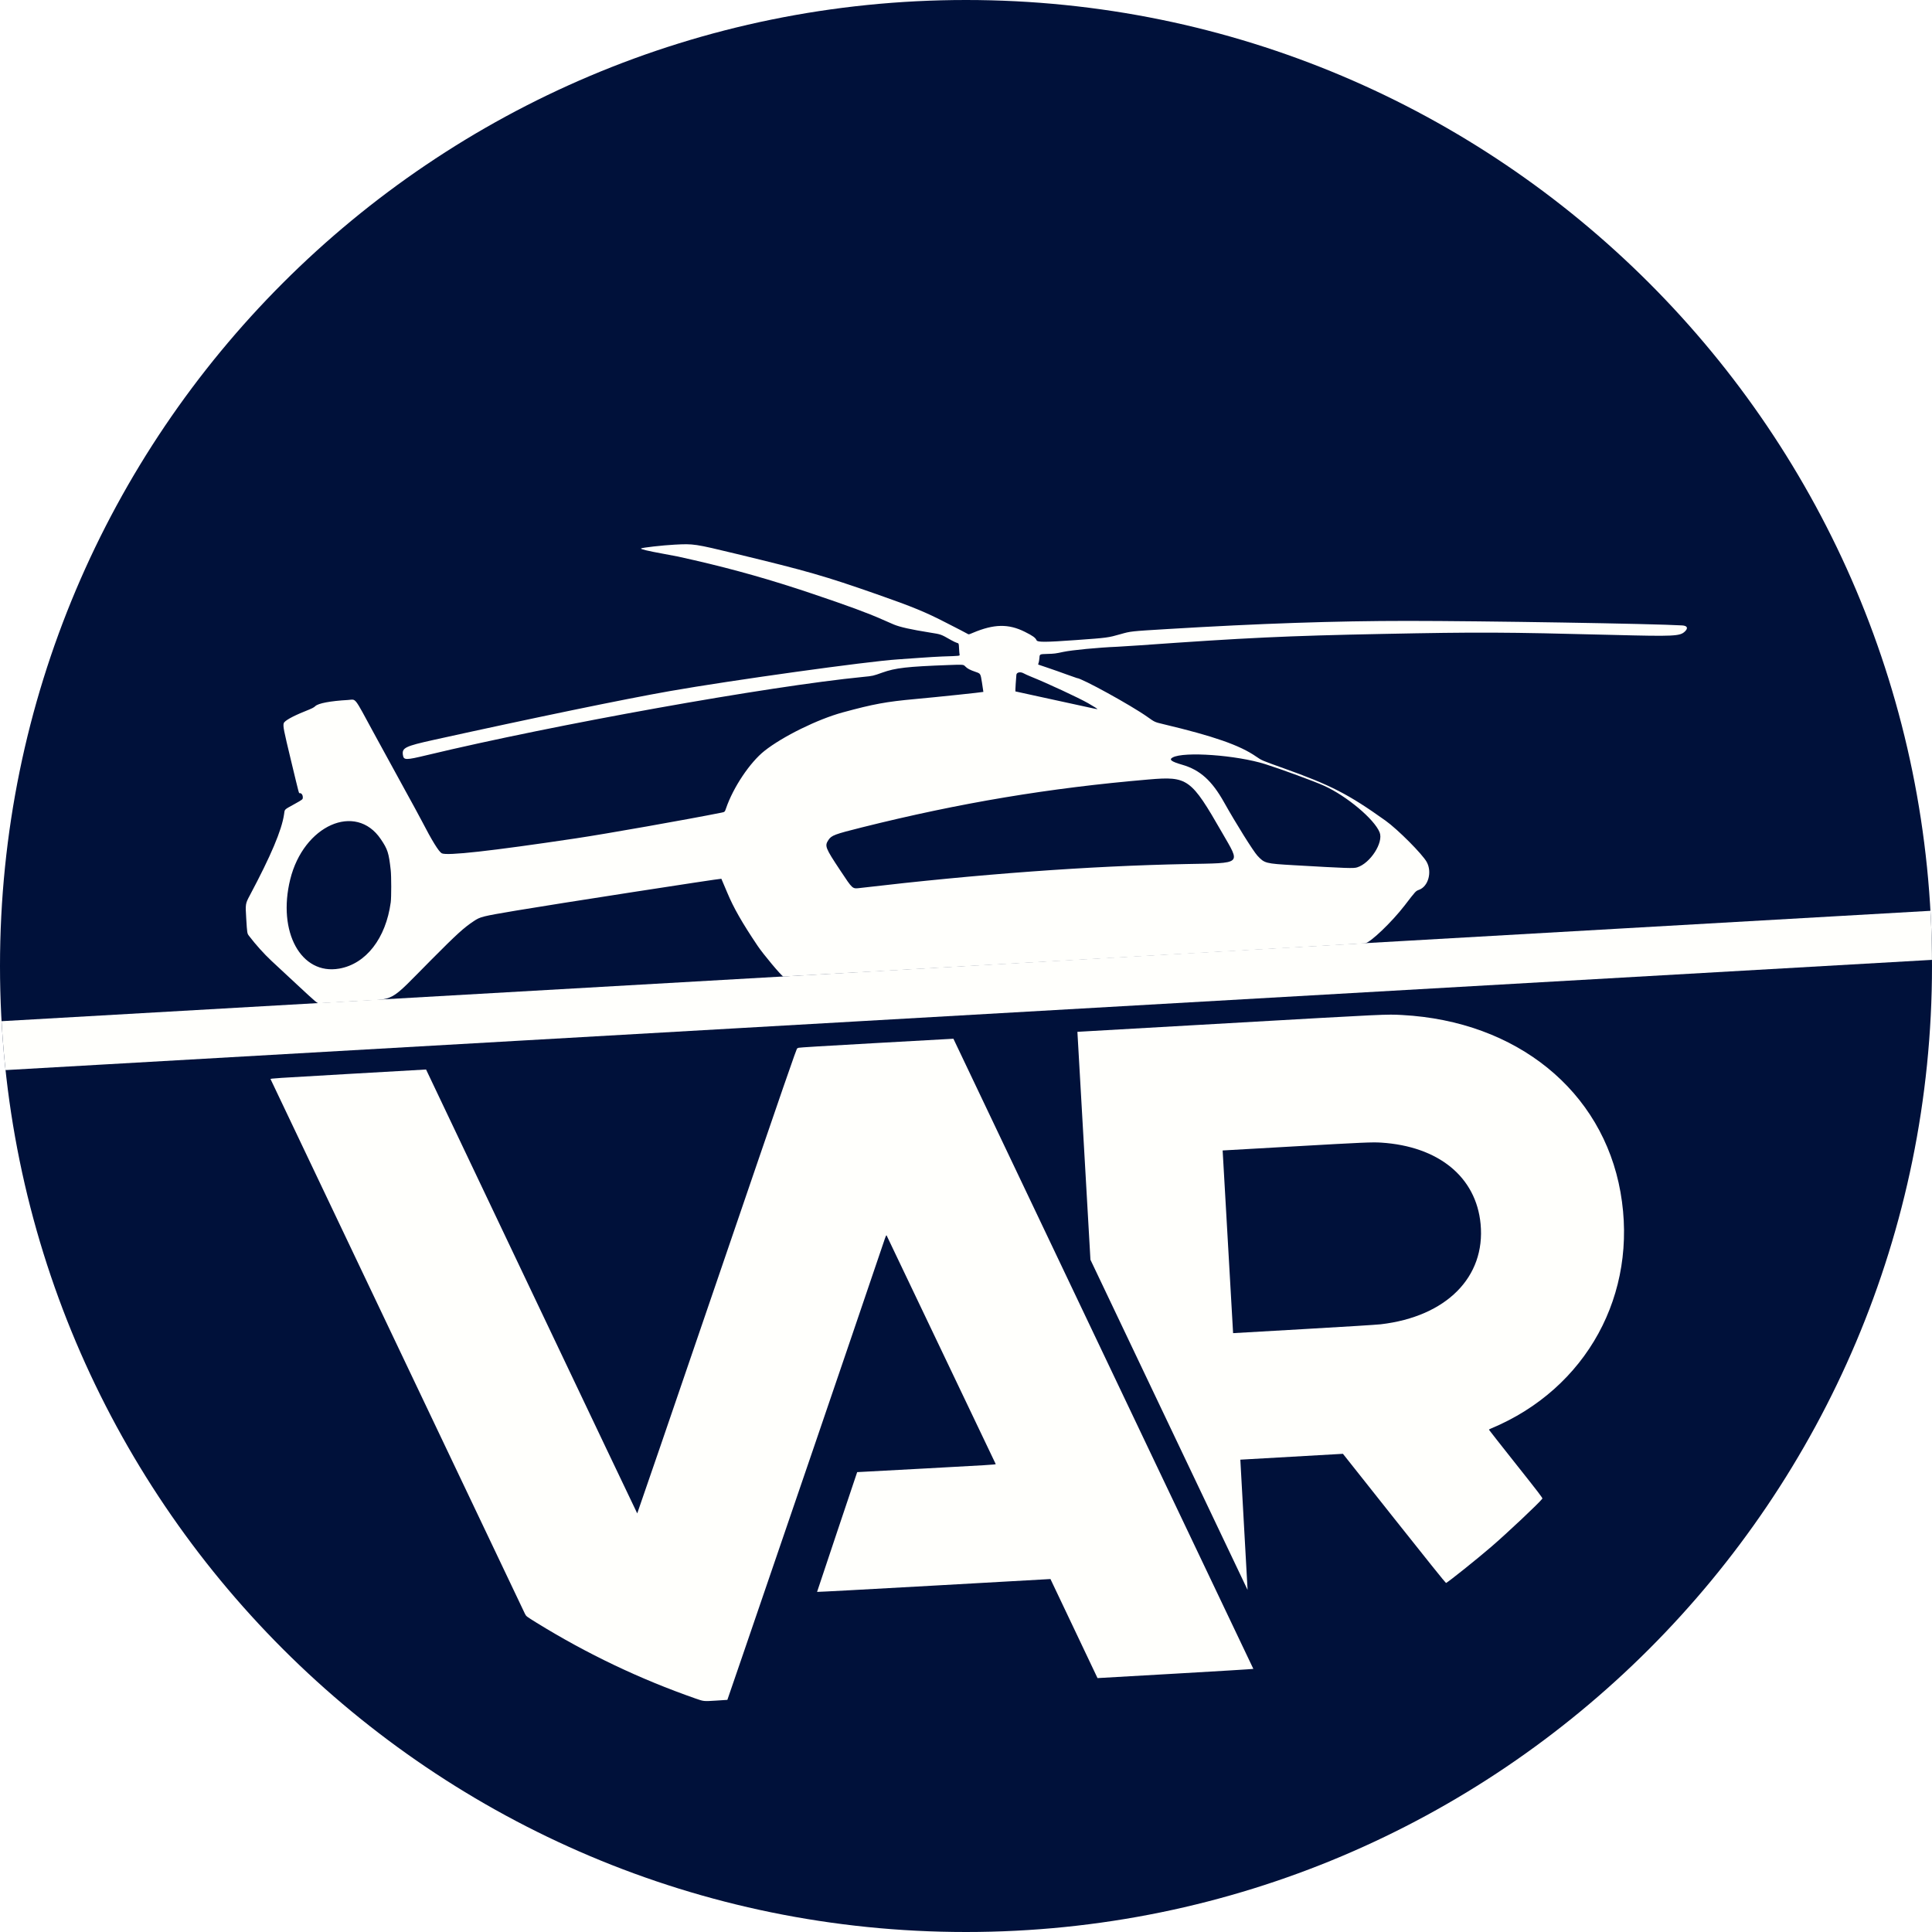
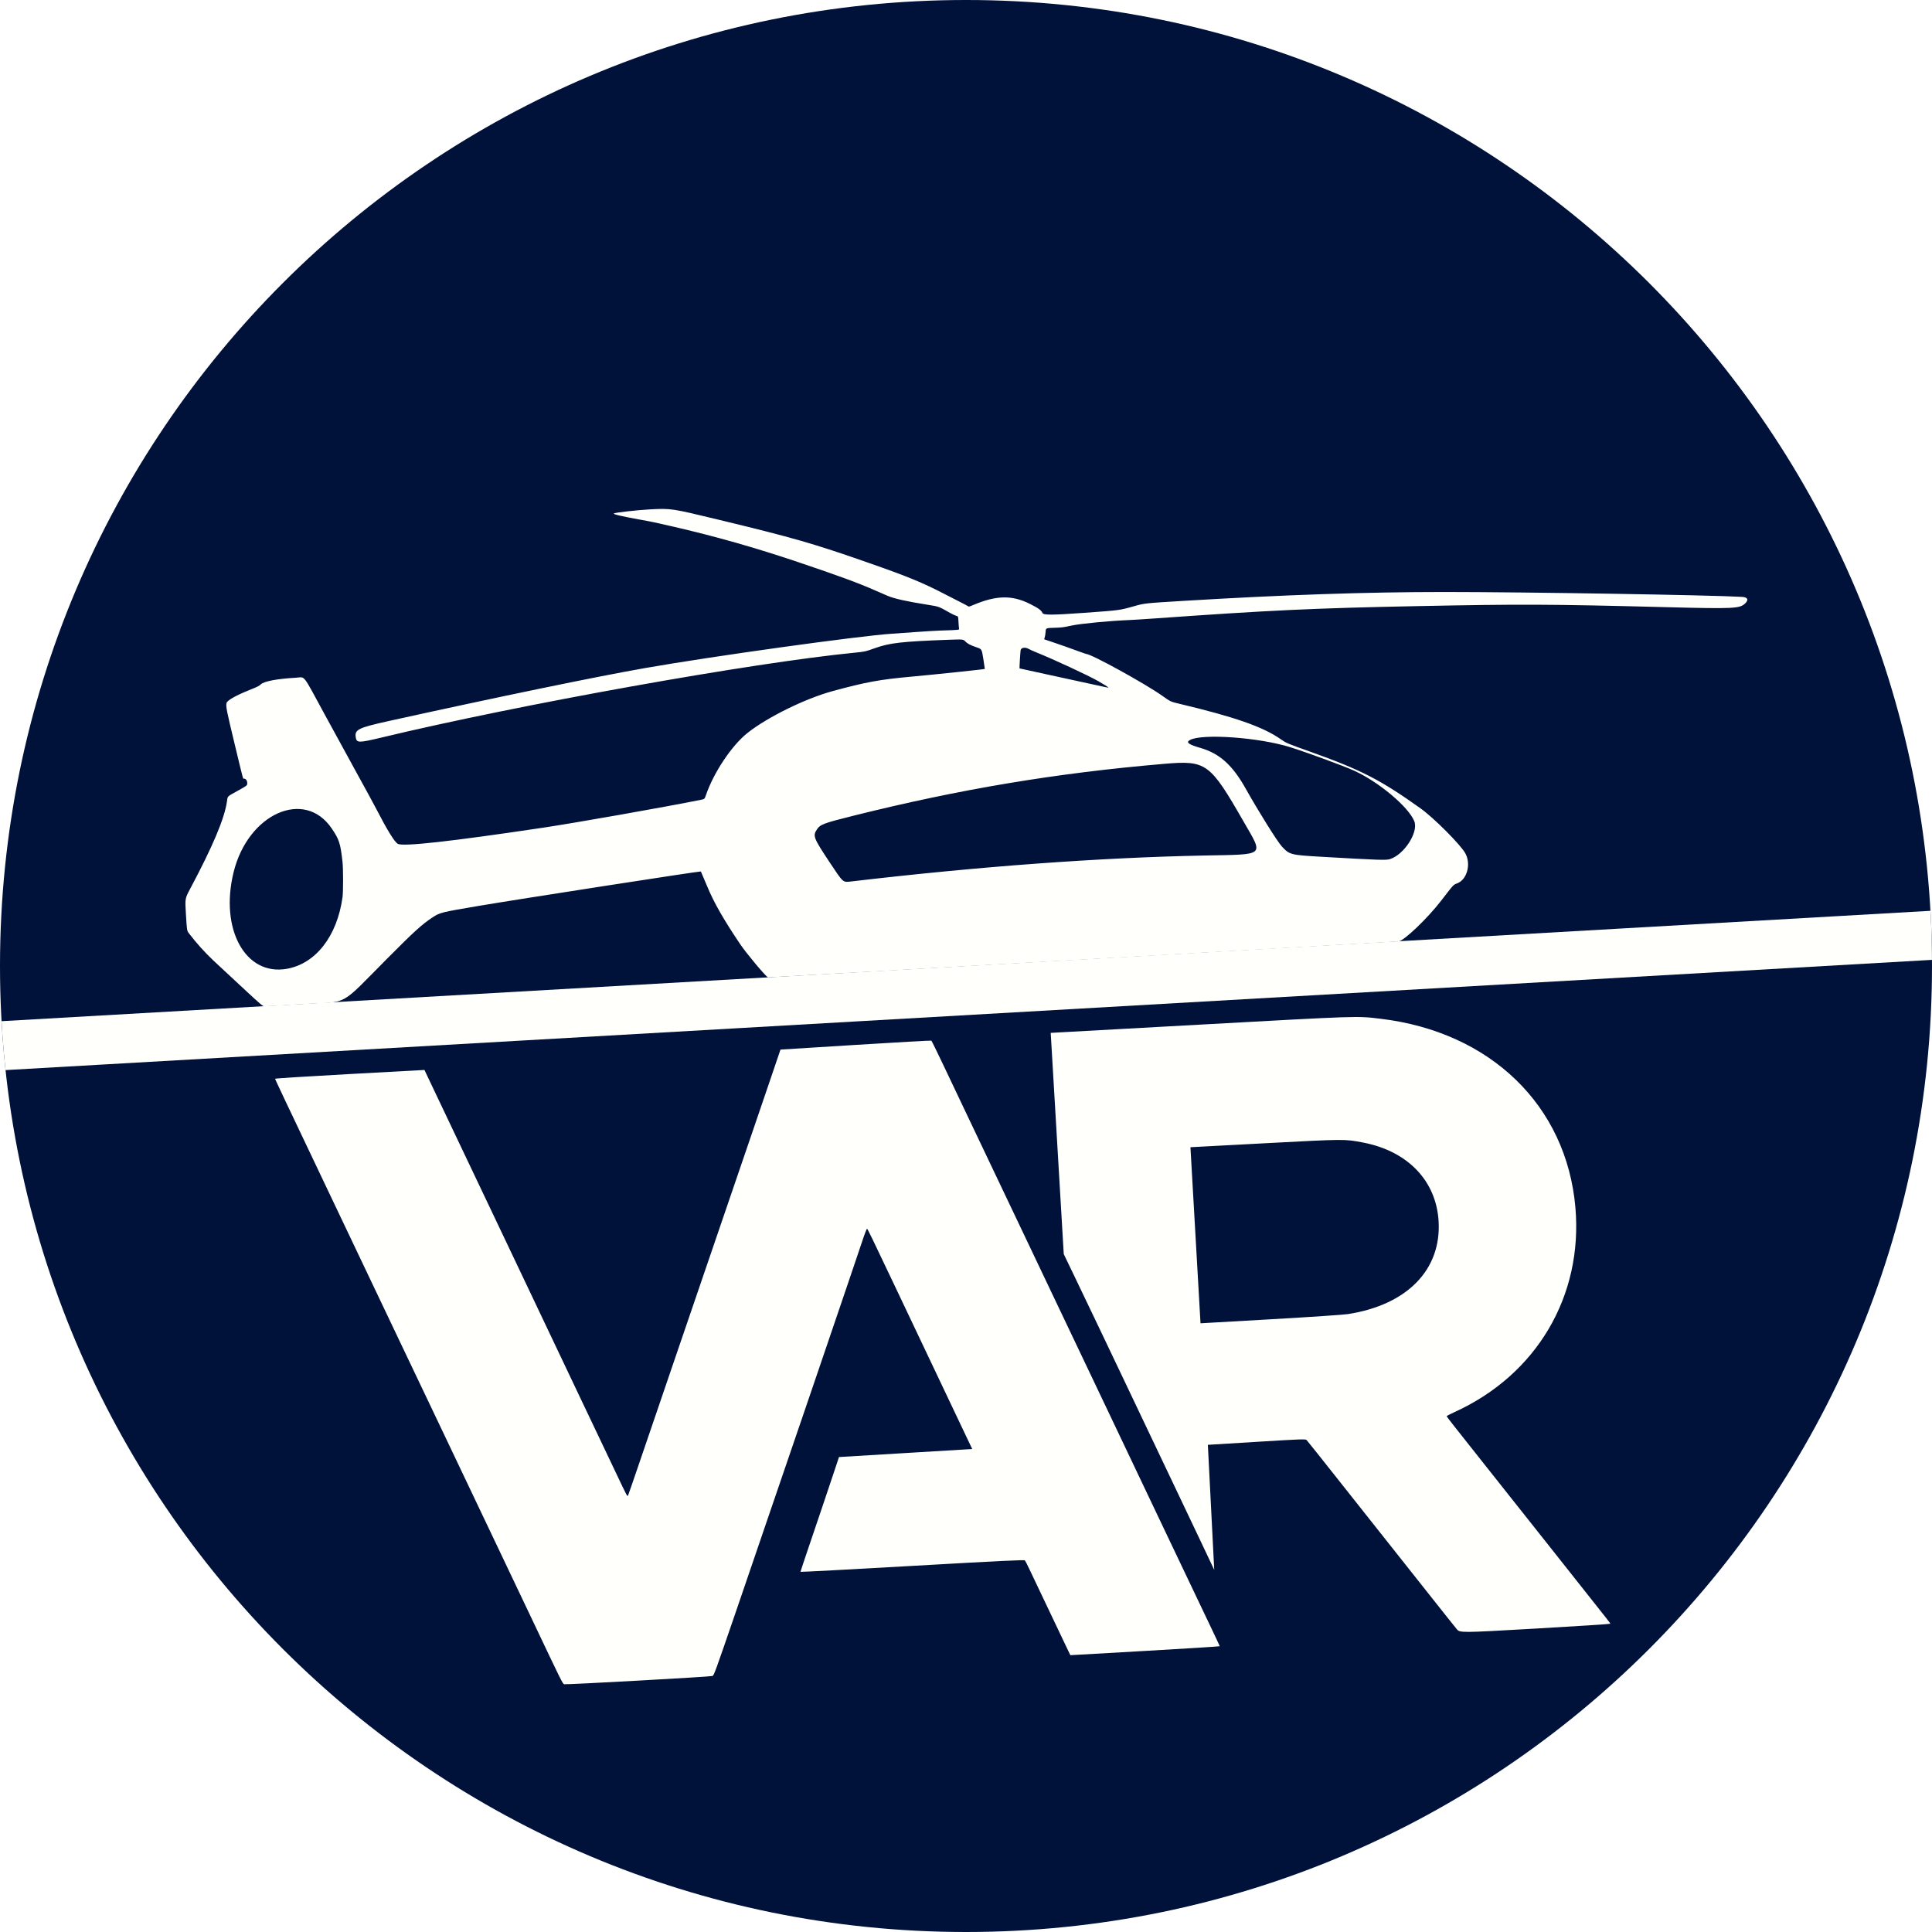
<svg xmlns="http://www.w3.org/2000/svg" viewBox="0 0 512 512" width="512" height="512">
  <defs>
    <clipPath id="mn">
      <circle cx="256" cy="256" r="256" />
    </clipPath>
  </defs>
  <g clip-path="url(#mn)">
    <circle cx="256" cy="256" r="256" fill="#00113A" />
-     <g fill="#FFFFFC" transform="translate(65.00,144.25) scale(0.382)">
+     <g fill="#FFFFFC" transform="translate(49.00,134.89) scale(0.414)">
      <path d="M35.7 305.27C27.86 297.99 20 290.67 18.23 289.02C12.94 284.07 7.26 277.76 2.59 271.63C1.3 269.94 1.3 269.94 0.67 259.67C0.04 249.4 0.04 249.4 3.21 243.43C17.85 215.93 25.31 198.26 26.9 187.33C27.45 183.58 26.65 184.36 34.25 180.13C39.92 176.97 39.91 176.98 39.91 175.49C39.91 173.85 39.02 172.61 37.83 172.6C37.11 172.6 37.81 175.22 31.69 149.81C26.64 128.87 26.11 126.2 26.67 124.15C27.12 122.49 32.62 119.37 41.13 115.95C46.53 113.78 47.49 113.3 48.58 112.26C50.67 110.26 58.97 108.69 71.24 107.99C77.19 107.64 74.98 104.81 89.29 131.15C96.15 143.79 105.73 161.29 110.57 170.04C115.41 178.79 120.75 188.62 122.44 191.88C129.48 205.52 134.23 213.21 136.29 214.34C139.72 216.22 170.18 212.83 229.23 204.01C250.02 200.91 306.75 190.88 330.23 186.17C332.66 185.68 332.66 185.68 333.54 183.12C338.5 168.63 350.1 151.3 360.17 143.32C372.8 133.3 397.13 121.34 414.41 116.63C435.84 110.79 444.66 109.17 464.81 107.34C479.81 105.98 511.76 102.62 512.05 102.38C512.08 102.36 511.65 99.49 511.1 96.01C510.1 89.68 510.1 89.68 506.87 88.58C502.65 87.13 501 86.26 499.45 84.67C498.18 83.37 498.18 83.37 487.88 83.75C459.05 84.82 451.08 85.73 441.9 89.01C435.4 91.33 435.45 91.31 428.8 91.97C362.81 98.45 214.12 125.11 126.21 146.21C111.13 149.83 109.91 149.82 109.35 146.09C108.62 141.18 110.96 140.04 130.7 135.68C199.78 120.43 262.82 107.4 294.63 101.81C336.98 94.36 431.41 81.22 452.54 79.84C455.13 79.67 462.05 79.18 467.91 78.75C473.77 78.33 480.74 77.91 483.41 77.82C496.02 77.41 495.76 77.44 495.55 76.49C495.44 76.03 495.28 74.08 495.18 72.17C495.01 68.69 495.01 68.69 493.75 68.38C493.06 68.2 491.24 67.34 489.71 66.47C482.4 62.32 482.87 62.48 475.05 61.23C461.69 59.09 454.17 57.41 449.82 55.59C448.42 55 444.91 53.47 442.02 52.19C431.61 47.57 418.28 42.66 392.8 34.08C364.87 24.67 339.59 17.5 311.76 11.09C299.95 8.37 299.99 8.38 290.21 6.6C279.38 4.63 274.04 3.36 274.55 2.87C275.14 2.3 289.73 0.65 297.88 0.23C311.16 -0.46 311.55 -0.4 341.15 6.74C389.7 18.46 402.15 22.04 437.97 34.58C462.99 43.33 472.02 47.05 486.52 54.55C489.7 56.2 494.13 58.47 496.36 59.59C498.58 60.72 500.74 61.86 501.14 62.13C501.87 62.62 501.89 62.62 504.82 61.38C519.4 55.23 529.43 55.03 540.79 60.69C546.35 63.46 548.17 64.78 548.98 66.6C549.58 67.97 555.31 67.94 575.92 66.45C598.39 64.83 598.39 64.83 607.34 62.29C614.29 60.32 614.14 60.33 639.56 58.79C703.41 54.93 756.26 53.13 806.36 53.13C858.12 53.13 977.54 55.09 996.82 56.26C1000.43 56.48 1001.17 58.14 998.71 60.49C995.29 63.76 991.43 63.94 948.73 62.85C873.08 60.91 856.08 60.83 788.97 62.17C722.22 63.5 694.67 64.8 620.01 70.11C613.86 70.55 607 70.98 604.77 71.07C591.89 71.59 573.5 73.35 567.47 74.64C561.97 75.82 561.32 75.9 556.36 76.04C551.11 76.19 551.11 76.19 550.94 78.75C550.84 80.16 550.57 81.77 550.34 82.33C550.01 83.11 549.99 83.38 550.24 83.47C550.42 83.53 553.42 84.55 556.9 85.72C560.39 86.9 566.25 88.96 569.93 90.32C573.61 91.67 576.74 92.77 576.89 92.77C580.14 92.77 614.7 111.79 625.81 119.69C630.93 123.34 630.93 123.34 636.87 124.75C672.02 133.12 689.95 139.38 701.29 147.24C705.18 149.93 705.18 149.93 720.24 155.31C752.95 166.98 765.35 173.35 790.99 191.66C799.5 197.73 816.67 214.97 819.64 220.42C823.42 227.36 820.75 237.21 814.42 239.63C811.9 240.59 812.26 240.2 804.25 250.61C795.46 262.02 780.6 276.24 776.87 276.82C775.66 277 373.53 299.94 373.25 299.84C371.87 299.33 359.32 284.34 355.46 278.59C344.66 262.51 338.75 252.16 334.39 241.69C332.21 236.45 330.36 232.1 330.28 232.02C329.97 231.71 213.68 249.73 187.97 254.08C164.08 258.12 163.13 258.35 158.5 261.43C151.54 266.06 146.73 270.44 129.11 288.18C98.73 318.77 105.03 315.29 77.25 316.85C63.91 317.61 52.31 318.29 51.48 318.37C49.96 318.52 49.96 318.52 35.7 305.27ZM65.16 294.35C83.73 291.12 97.51 273.39 100.91 248.38C101.38 244.97 101.37 230.17 100.9 226C99.56 213.99 98.8 211.61 94.02 204.55C76.64 178.83 40.43 194.92 31.18 232.47C22.2 268.91 38.7 298.96 65.16 294.35ZM426.51 238.42C508.82 228.76 585.47 223.14 652.64 221.81C692.24 221.03 690.56 222.48 677.71 200.11C656.08 162.43 653.86 160.82 626.75 163.14C557.73 169.02 495.94 179.34 427.86 196.36C408.78 201.13 406.7 201.91 404.56 205.13C401.84 209.25 402.31 210.47 412.79 226.27C421.54 239.45 421.09 239.05 426.51 238.42ZM771.34 224.12C780.47 221.3 789.76 206.88 786.96 199.86C783.31 190.7 764.16 174.62 748.38 167.48C741.64 164.43 718.63 155.97 707.64 152.51C687.74 146.23 651.12 143.59 643.34 147.88C640.63 149.37 642.43 150.74 649.96 152.91C662.3 156.47 670.56 163.87 679.03 178.98C687.23 193.6 699.29 212.89 702.16 215.99C707.1 221.32 707.66 221.47 727.59 222.62C764.71 224.76 768.81 224.9 771.34 224.12ZM591.15 114.24C591.15 114.08 588 112.11 584.82 110.28C578.3 106.55 556.35 96.34 545.07 91.8C543.08 91 540.82 89.97 540.03 89.52C537.82 88.26 535.19 88.74 534.96 90.44C534.72 92.22 534.14 101.92 534.27 102.04C534.33 102.09 541.55 103.67 550.3 105.55C559.05 107.43 571.61 110.17 578.21 111.63C589.8 114.19 591.15 114.47 591.15 114.24Z" fill-rule="evenodd" />
    </g>
    <g transform="translate(256,256) rotate(-3.275)">
      <rect x="-614.4" y="0" width="1228.8" height="13" fill="#FFFFFC" />
    </g>
    <g transform="rotate(-3.275 256 256)">
      <defs>
        <clipPath id="wc5">
          <circle cx="256" cy="256" r="249.00" />
        </clipPath>
      </defs>
      <g clip-path="url(#wc5)">
-         <g fill="#FFFFFC" transform="translate(70.26,275.00) scale(0.35591)">
-           <path d="M289.74 479.69C249.1 462.82 211.02 441.92 174.82 416.64C167.25 411.34 167.25 411.34 166.37 409.23C162.93 400.93 0.18 1.51 0.07 1.11C-0.06 0.62 2.84 0.59 58.01 0.59L116.09 0.59L185.06 170.03C222.99 263.22 254.1 339.51 254.19 339.56C254.28 339.61 285.4 263.37 323.34 170.12C384.28 20.39 392.41 0.59 392.96 0.59C393.29 0.59 393.7 0.46 393.87 0.29C394.06 0.1 413.57 0.02 451.79 0.07L509.42 0.15L544.76 86.85C564.2 134.53 608.31 242.75 642.78 327.34C677.26 411.92 705.52 481.23 705.59 481.35C705.67 481.47 679.54 481.57 647.54 481.57L589.35 481.57L573.97 443.75L558.58 405.93L471.57 405.85C423.71 405.81 384.55 405.68 384.54 405.56C384.54 405.44 392.39 385.74 402 361.78L419.45 318.23L471.2 318.41C515.7 318.56 522.93 318.53 522.79 318.17C522.7 317.94 506.67 278.74 487.17 231.05C467.67 183.37 451.59 144.02 451.43 143.62C451.18 142.97 450.83 143.66 448.49 149.51C443.95 160.87 401.02 266.69 388.38 297.7C381.77 313.92 368.25 347.1 358.35 371.42C348.45 395.75 334.26 430.59 326.81 448.84L313.26 482.01L304.45 482.08C295.64 482.14 295.64 482.14 289.74 479.69ZM816.71 375.56L781.33 325.28L743.07 325.27L704.81 325.27L704.73 373.84L704.66 422.41L653.27 296.34L601.89 170.27L601.89 85.28L601.89 0.29L714.76 0.3C833.83 0.3 832.21 0.29 844 1.6C928.95 11.07 989.75 66.44 998.79 142.58C1007.87 219.03 965.21 287.28 892.44 312.78C891.58 313.08 890.89 313.43 890.89 313.56C890.89 313.69 899.25 325.68 909.48 340.21C925.33 362.72 928.01 366.68 927.69 367.07C925.15 370.14 900.18 391.1 887.5 400.82C876.27 409.42 854.38 424.97 852.46 425.7C852.24 425.79 838.37 406.35 816.71 375.56ZM814.95 230.6C864.01 227.69 894.92 200 893.44 160.28C892.13 125.15 865.53 100.73 822.91 95.56C816.39 94.77 809.35 94.67 758.26 94.67L704.81 94.66L704.81 162.78L704.81 230.91L757.37 230.9C789.22 230.9 811.91 230.78 814.95 230.6Z" fill-rule="evenodd" />
+         <g fill="#FFFFFC" transform="translate(71.50,275.00) scale(0.34501)">
+           <path d="M195.1 478.09C193.93 477.63 193.3 476.14 173.69 427.85C169.31 417.07 161.96 399.04 157.36 387.77C144.85 357.16 130.53 321.99 124.7 307.6C121.86 300.58 116.25 286.82 112.24 277.02C99.77 246.52 89.4 221.12 84.01 207.84C76.29 188.85 63.1 156.48 36.82 92.04C5.35 14.87 0 1.67 0 1.08C0 0.81 25.85 0.66 57.45 0.74L114.9 0.89L119.73 12.77C122.38 19.3 128.74 34.93 133.87 47.51C145.14 75.16 159.52 110.48 170.14 136.58C174.45 147.19 182.06 165.9 187.05 178.15C196.26 200.76 206.8 226.67 220.74 260.99C224.99 271.44 230.49 284.93 232.96 290.97C235.43 297.02 240.44 309.31 244.09 318.29C251.9 337.51 251.75 337.2 252.42 336.01C252.69 335.53 256.69 325.8 261.33 314.39C269.84 293.41 277.55 274.47 295.12 231.29C300.44 218.23 308.05 199.52 312.04 189.73C318.74 173.26 325.93 155.59 346.48 105.11C350.8 94.49 358.42 75.79 363.41 63.54C368.4 51.29 376.16 32.19 380.66 21.08L388.83 0.89L446.64 0.59C478.44 0.43 504.66 0.45 504.91 0.64C505.16 0.82 508.67 9.11 512.7 19.04C516.73 28.98 524.11 47.13 529.11 59.38C541.84 90.6 555.55 124.24 565.9 149.64C570.75 161.56 578.1 179.6 582.23 189.73C586.36 199.85 593.99 218.56 599.17 231.29C604.36 244.03 612.91 265.01 618.18 277.91C633.59 315.68 644.01 341.24 650.83 358.08C654.35 366.73 659.95 380.49 663.29 388.66C666.63 396.82 673.22 412.99 677.95 424.58C682.68 436.18 689.46 452.8 693.03 461.52C696.6 470.24 699.52 477.52 699.52 477.7C699.52 477.88 673.66 478.03 642.04 478.03L584.56 478.03L581.68 471.05C577.2 460.19 560.23 418.53 557.18 410.93C555.68 407.17 554.19 403.76 553.87 403.36C553.42 402.77 535.39 402.61 467.27 402.61C419.95 402.61 381.24 402.46 381.24 402.26C381.24 402.07 384.56 393.72 388.61 383.71C396.8 363.5 408.21 335.11 412.82 323.49L415.81 315.92L467.08 315.77L518.34 315.62L513.87 304.63C511.41 298.59 505.44 283.89 500.59 271.97C495.75 260.05 487.88 240.68 483.1 228.92C478.32 217.16 470.83 198.72 466.45 187.95C450.59 148.87 447.82 142.25 447.34 142.09C447.07 142 445.2 146.13 443.18 151.28C441.16 156.42 434.67 172.52 428.75 187.05C422.83 201.59 414.81 221.36 410.93 231C407.04 240.63 399.56 259.07 394.3 271.97C376.24 316.27 366.82 339.41 358.64 359.56C345.14 392.83 338.8 408.42 330.37 429.04C311.03 476.38 310.36 477.95 309.1 478.28C307.23 478.79 196.4 478.6 195.1 478.09ZM881.95 474.91C879.81 472 876.03 466.65 856.48 438.84C852.23 432.79 840.49 416.09 830.38 401.72C820.26 387.35 807.21 368.78 801.36 360.45C784.84 336.91 776.14 324.62 775.21 323.48C774.4 322.5 772.01 322.45 736.79 322.59L699.23 322.74L698.93 370.83L698.63 418.92L690.21 398.15C685.57 386.72 677.74 367.49 672.81 355.4C667.87 343.32 660.52 325.28 656.47 315.32C652.42 305.36 644.8 286.65 639.54 273.75C634.28 260.85 625.94 240.41 621.01 228.33C616.08 216.24 608.68 198.2 604.57 188.24L597.09 170.13L596.94 85.03L596.79 -0.07L711.55 0.16C835.48 0.41 832.04 0.32 850.36 3.58C934.1 18.49 989.12 78.21 991.5 156.77C993.56 225.09 954.38 283.51 889.7 308.51C886.35 309.81 883.62 311.05 883.61 311.28C883.61 311.67 888.25 318.33 910.61 350.06C915.44 356.92 922.68 367.21 926.69 372.92C930.71 378.64 938.14 389.19 943.21 396.38C948.28 403.56 955.61 413.98 959.5 419.54C963.39 425.09 972.96 438.72 980.78 449.82C999.57 476.5 1000 477.12 1000 477.61C1000 477.84 973.95 478.03 942.12 478.03C884.24 478.03 884.24 478.03 881.95 474.91ZM812.44 228.62C858.16 224.16 885.99 198.77 885.99 161.52C885.99 130.34 865.44 106.28 831.53 97.74C817.42 94.19 818.24 94.23 756.09 93.98L698.93 93.75L698.93 161.48L698.93 229.22L752.61 229.22C784.27 229.22 808.81 228.97 812.44 228.62Z" fill-rule="evenodd" />
        </g>
      </g>
    </g>
  </g>
</svg>
